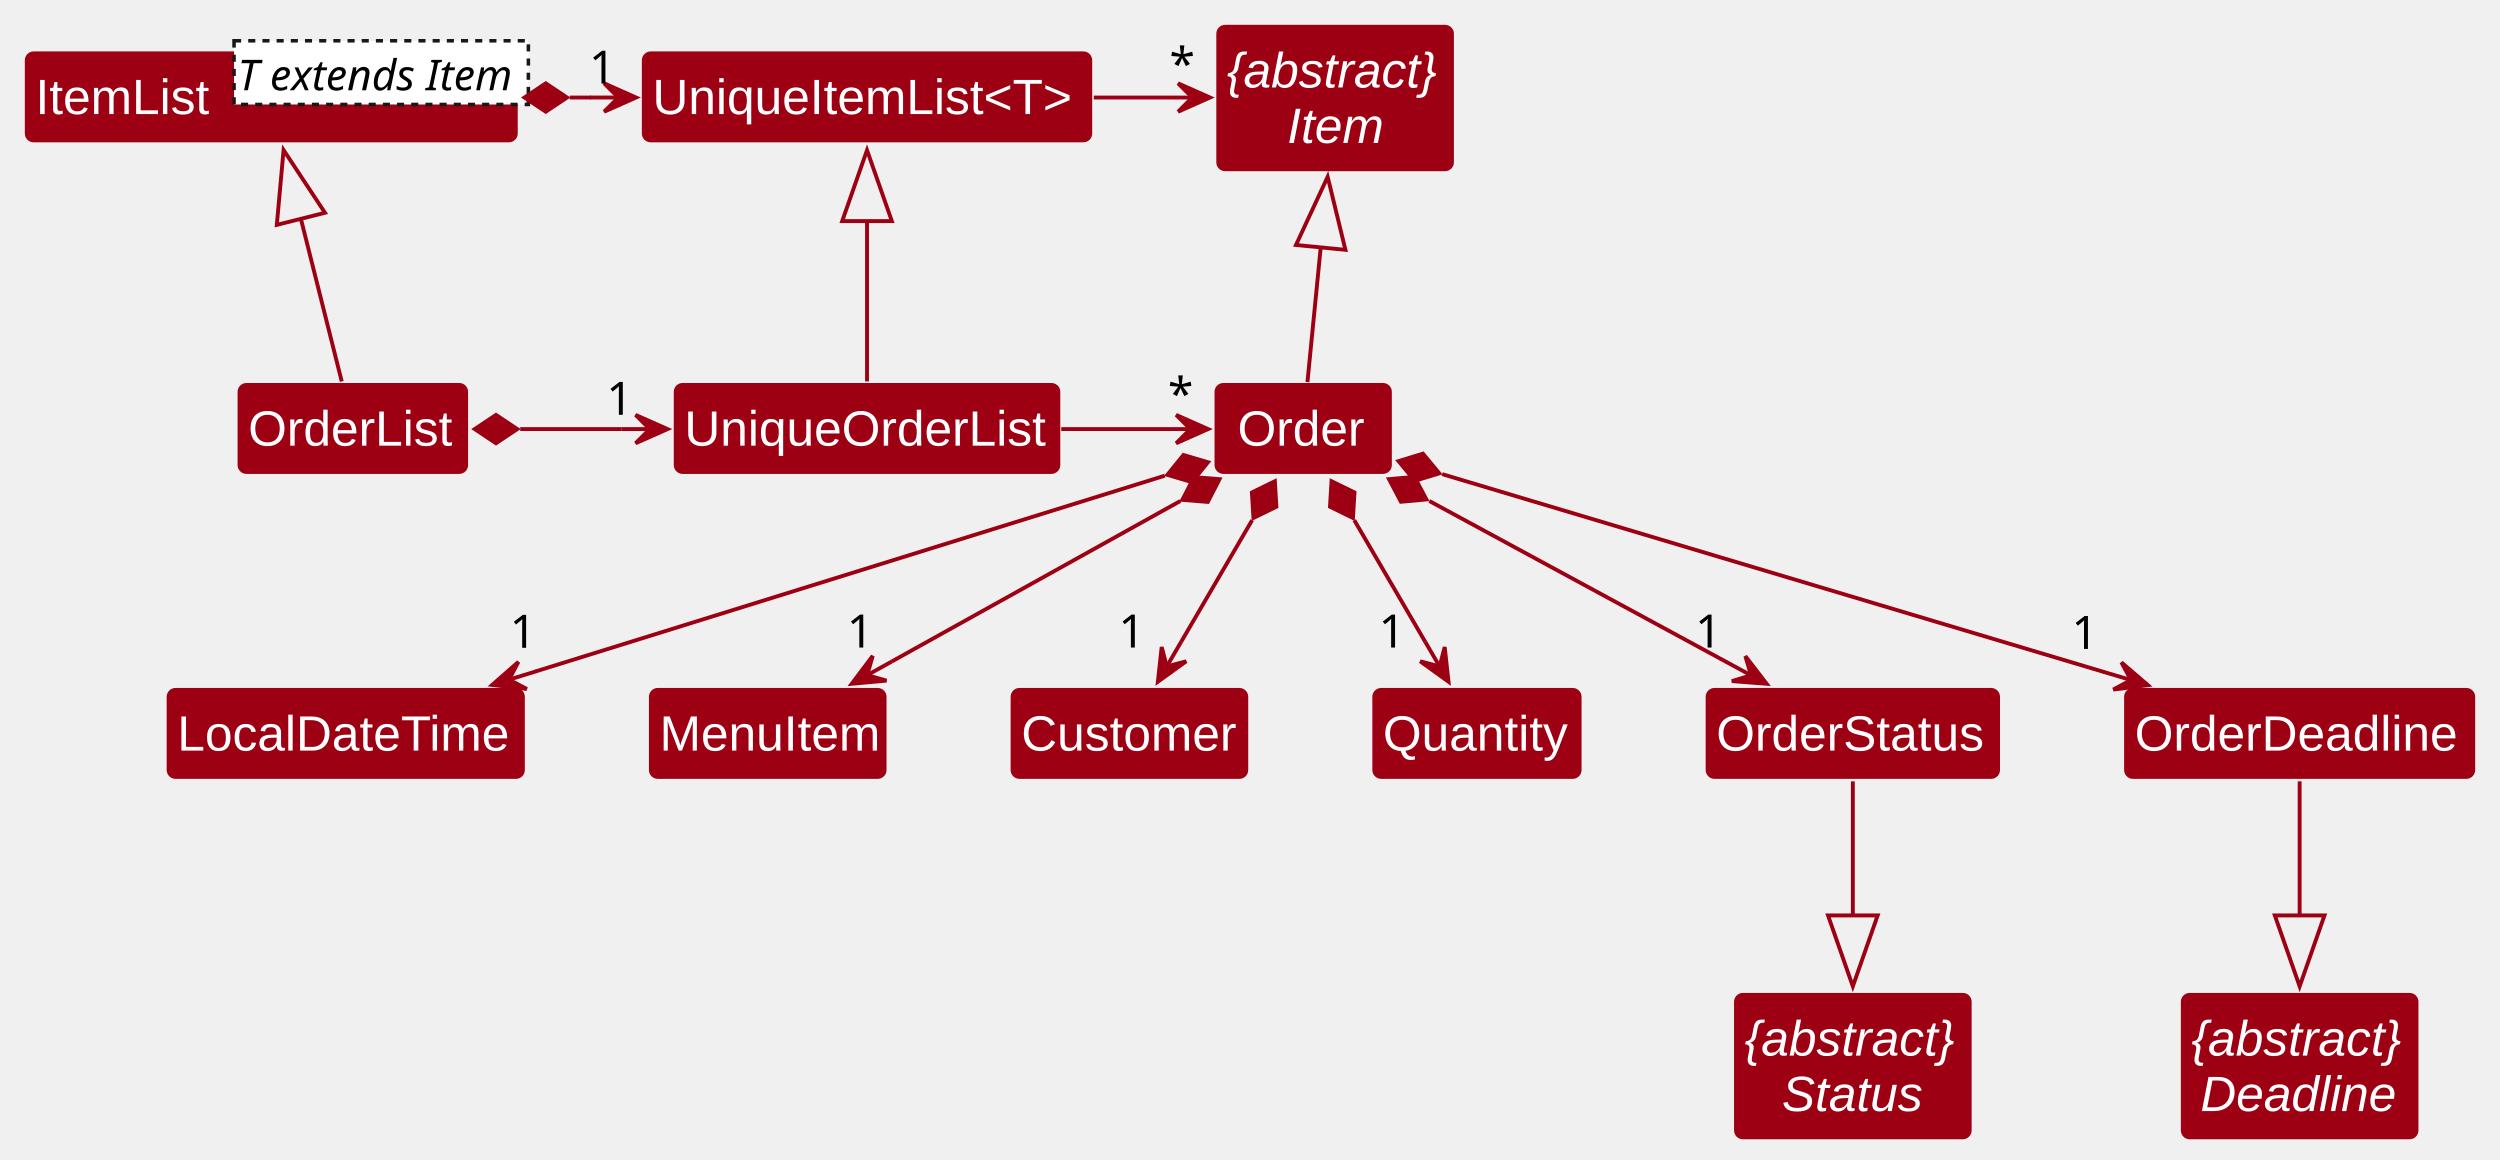
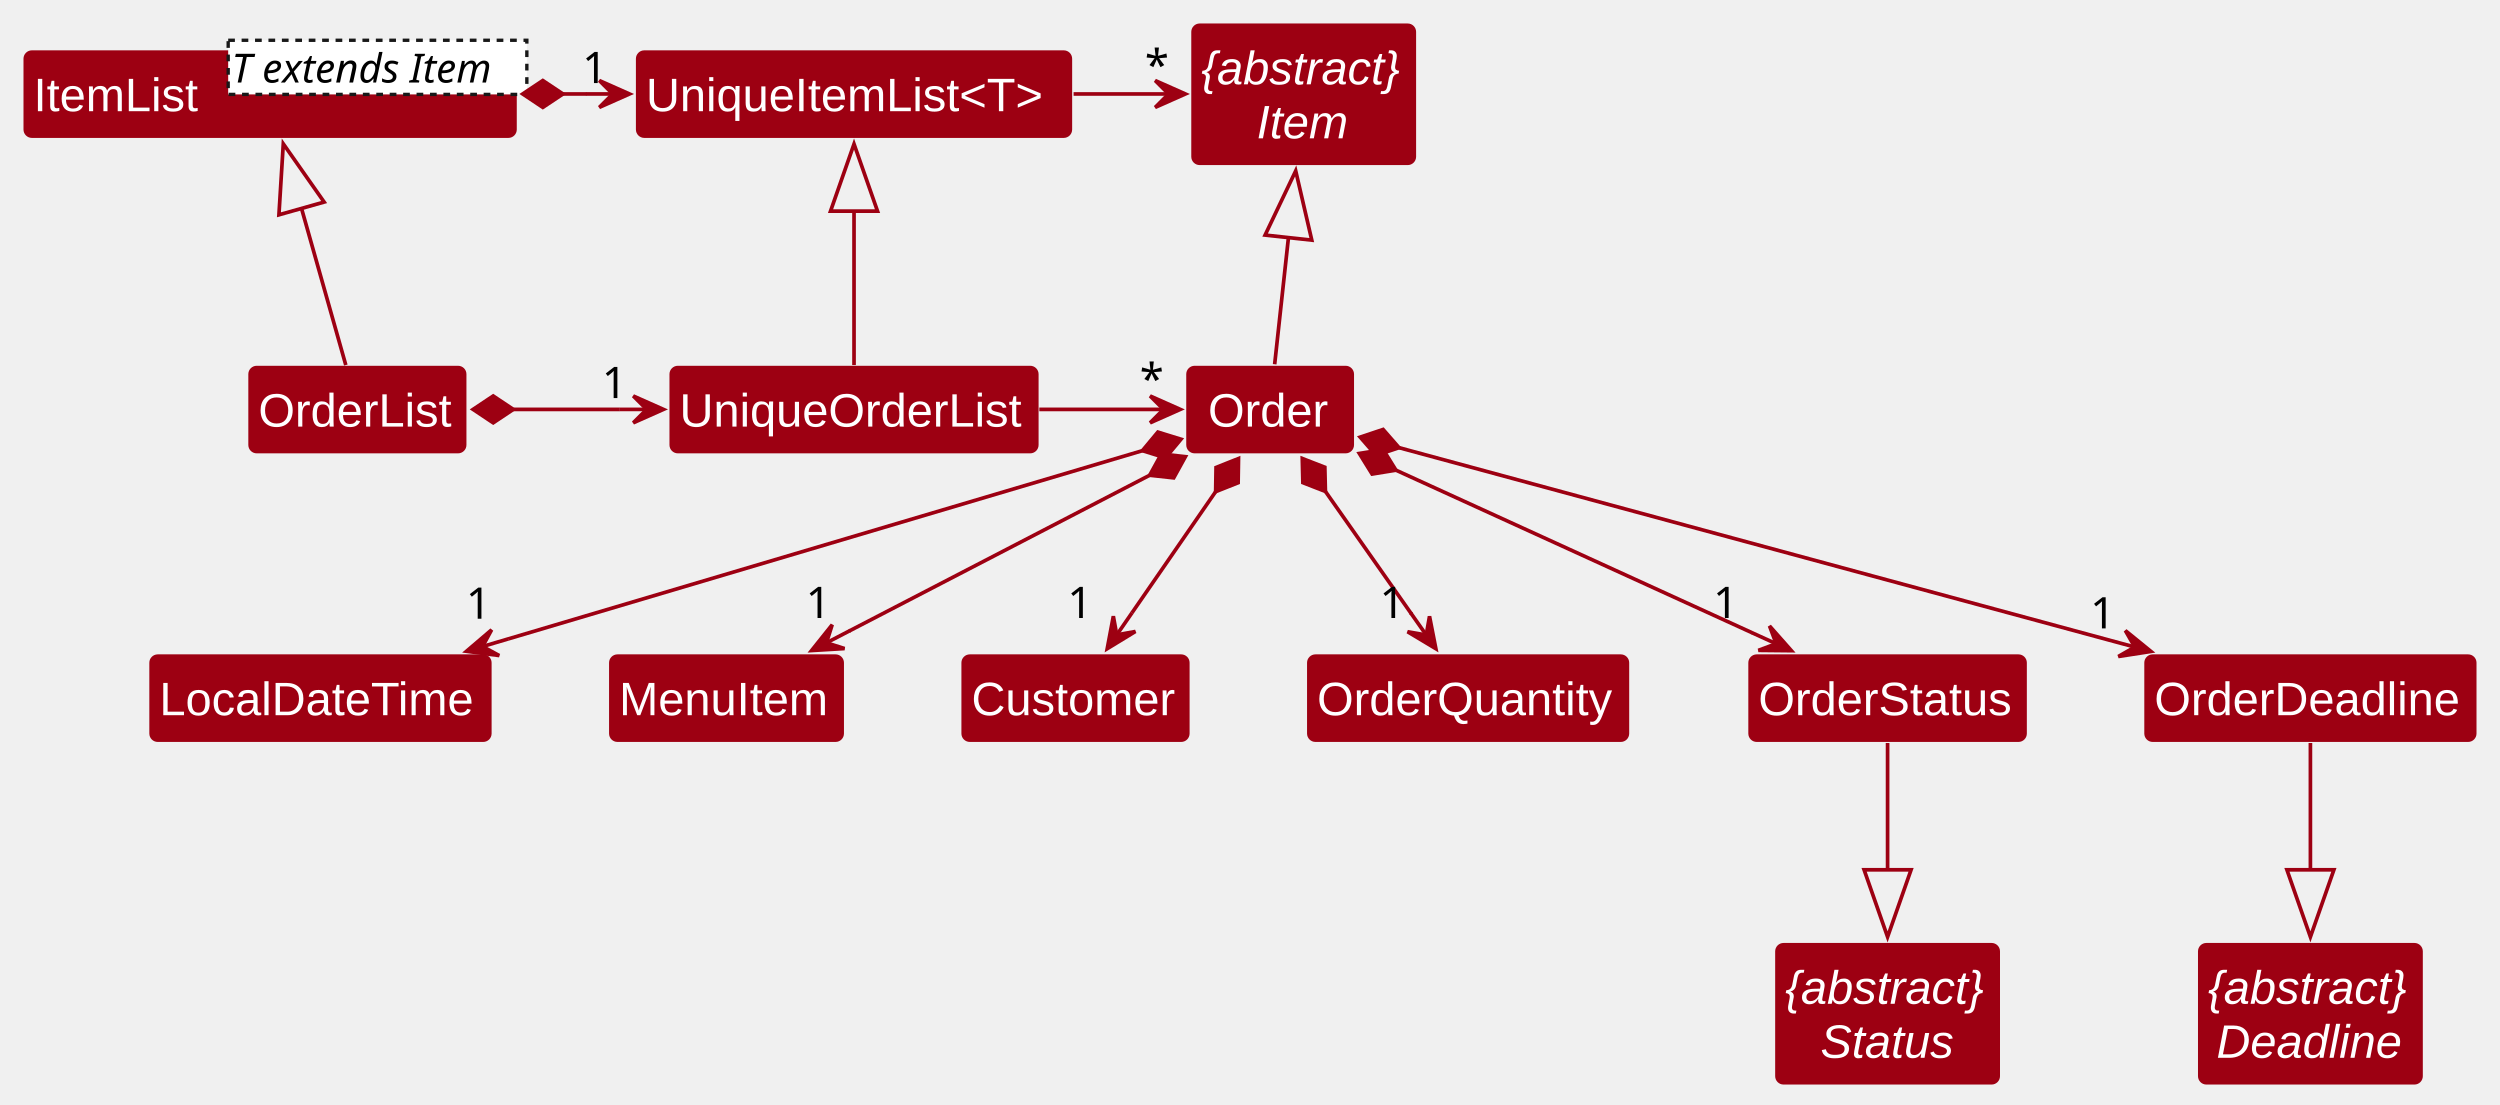
- <svg xmlns="http://www.w3.org/2000/svg" contentStyleType="text/css" height="327px" preserveAspectRatio="none" style="width:705px;height:327px;background:#FFFFFF;" version="1.1" viewBox="0 0 705 327" width="705px" zoomAndPan="magnify">
+ <svg xmlns="http://www.w3.org/2000/svg" contentStyleType="text/css" height="329px" preserveAspectRatio="none" style="width:745px;height:329px;background:#FFFFFF;" version="1.1" viewBox="0 0 745 329" width="745px" zoomAndPan="magnify">
  <defs />
  <g>
    <g id="elem_Item">
-       <rect codeLine="9" fill="#9D0012" height="41.281" id="Item" rx="2.5" ry="2.5" style="stroke:#181818;stroke-width:0.0;" width="67" x="343" y="7" />
-       <text fill="#FFFFFF" font-family="Arial" font-size="14" font-style="italic" lengthAdjust="spacing" textLength="61" x="346" y="24.674">{abstract}
-             </text>
-       <text fill="#FFFFFF" font-family="Arial" font-size="14" font-style="italic" lengthAdjust="spacing" textLength="27" x="363" y="40.315">Item
-             </text>
+       <rect codeLine="9" fill="#9D0012" height="42.197" id="Item" rx="2.5" ry="2.5" style="stroke:#181818;stroke-width:0.0;" width="67" x="355" y="7" />
+       <text fill="#FFFFFF" font-family="Arial" font-size="14" font-style="italic" lengthAdjust="spacing" textLength="61" x="358" y="25.132">{abstract}</text>
+       <text fill="#FFFFFF" font-family="Arial" font-size="14" font-style="italic" lengthAdjust="spacing" textLength="28" x="374.5" y="41.23">Item</text>
    </g>
    <g id="elem_Deadline">
-       <rect codeLine="10" fill="#9D0012" height="41.281" id="Deadline" rx="2.5" ry="2.5" style="stroke:#181818;stroke-width:0.0;" width="67" x="615" y="280" />
-       <text fill="#FFFFFF" font-family="Arial" font-size="14" font-style="italic" lengthAdjust="spacing" textLength="61" x="618" y="297.674">{abstract}
-             </text>
-       <text fill="#FFFFFF" font-family="Arial" font-size="14" font-style="italic" lengthAdjust="spacing" textLength="56" x="620.5" y="313.315">Deadline
-             </text>
+       <rect codeLine="10" fill="#9D0012" height="42.197" id="Deadline" rx="2.5" ry="2.5" style="stroke:#181818;stroke-width:0.0;" width="67" x="655" y="281" />
+       <text fill="#FFFFFF" font-family="Arial" font-size="14" font-style="italic" lengthAdjust="spacing" textLength="61" x="658" y="299.132">{abstract}</text>
+       <text fill="#FFFFFF" font-family="Arial" font-size="14" font-style="italic" lengthAdjust="spacing" textLength="56" x="660.5" y="315.231">Deadline</text>
    </g>
    <g id="elem_Status">
-       <rect codeLine="11" fill="#9D0012" height="41.281" id="Status" rx="2.5" ry="2.5" style="stroke:#181818;stroke-width:0.0;" width="67" x="489" y="280" />
-       <text fill="#FFFFFF" font-family="Arial" font-size="14" font-style="italic" lengthAdjust="spacing" textLength="61" x="492" y="297.674">{abstract}
-             </text>
-       <text fill="#FFFFFF" font-family="Arial" font-size="14" font-style="italic" lengthAdjust="spacing" textLength="40" x="502.5" y="313.315">Status
-             </text>
+       <rect codeLine="11" fill="#9D0012" height="42.197" id="Status" rx="2.5" ry="2.5" style="stroke:#181818;stroke-width:0.0;" width="67" x="529" y="281" />
+       <text fill="#FFFFFF" font-family="Arial" font-size="14" font-style="italic" lengthAdjust="spacing" textLength="61" x="532" y="299.132">{abstract}</text>
+       <text fill="#FFFFFF" font-family="Arial" font-size="14" font-style="italic" lengthAdjust="spacing" textLength="40" x="542.5" y="315.231">Status</text>
    </g>
    <g id="elem_UniqueItemList">
-       <rect codeLine="12" fill="#9D0012" height="25.641" id="UniqueItemList" rx="2.5" ry="2.5" style="stroke:#181818;stroke-width:0.0;" width="127" x="181" y="14.5" />
-       <text fill="#FFFFFF" font-family="Arial" font-size="14" lengthAdjust="spacing" textLength="117" x="184" y="32.174">UniqueItemList&lt;T&gt;
-             </text>
+       <rect codeLine="12" fill="#9D0012" height="26.099" id="UniqueItemList" rx="2.5" ry="2.5" style="stroke:#181818;stroke-width:0.0;" width="130" x="189.5" y="15" />
+       <text fill="#FFFFFF" font-family="Arial" font-size="14" lengthAdjust="spacing" textLength="120" x="192.5" y="33.132">UniqueItemList&lt;T&gt;</text>
    </g>
    <g id="elem_ItemList">
-       <rect codeLine="24" fill="#9D0012" height="25.641" id="ItemList" rx="2.5" ry="2.5" style="stroke:#181818;stroke-width:0.0;" width="139" x="7" y="14.5" />
-       <text fill="#FFFFFF" font-family="Arial" font-size="14" lengthAdjust="spacing" textLength="48" x="10" y="32.174">ItemList
-             </text>
-       <rect fill="#FFFFFF" height="17.961" style="stroke:#181818;stroke-width:1.0;stroke-dasharray:2.0,2.0;" width="83" x="66" y="11.5" />
-       <text fill="#000000" font-family="sans-serif" font-size="12" font-style="italic" lengthAdjust="spacing" textLength="81" x="67" y="25.449">T extends Item
-             </text>
+       <rect codeLine="24" fill="#9D0012" height="26.099" id="ItemList" rx="2.5" ry="2.5" style="stroke:#181818;stroke-width:0.0;" width="147" x="7" y="15" />
+       <text fill="#FFFFFF" font-family="Arial" font-size="14" lengthAdjust="spacing" textLength="50" x="10" y="33.132">ItemList</text>
+       <rect fill="#FFFFFF" height="16.133" style="stroke:#181818;stroke-width:1.0;stroke-dasharray:2.0,2.0;" width="89" x="68" y="12" />
+       <text fill="#000000" font-family="sans-serif" font-size="12" font-style="italic" lengthAdjust="spacing" textLength="87" x="69" y="24.602">T extends Item</text>
    </g>
    <g id="elem_LocalDateTime">
-       <rect codeLine="15" fill="#9D0012" height="25.641" id="LocalDateTime" rx="2.5" ry="2.5" style="stroke:#181818;stroke-width:0.0;" width="101" x="47" y="194" />
-       <text fill="#FFFFFF" font-family="Arial" font-size="14" lengthAdjust="spacing" textLength="95" x="50" y="211.674">LocalDateTime
-             </text>
+       <rect codeLine="15" fill="#9D0012" height="26.099" id="LocalDateTime" rx="2.5" ry="2.5" style="stroke:#181818;stroke-width:0.0;" width="102" x="44.5" y="195" />
+       <text fill="#FFFFFF" font-family="Arial" font-size="14" lengthAdjust="spacing" textLength="96" x="47.5" y="213.132">LocalDateTime</text>
    </g>
    <g id="elem_Order">
-       <rect codeLine="16" fill="#9D0012" height="25.641" id="Order" rx="2.5" ry="2.5" style="stroke:#181818;stroke-width:0.0;" width="50" x="342.5" y="108" />
-       <text fill="#FFFFFF" font-family="Arial" font-size="14" lengthAdjust="spacing" textLength="37" x="349" y="125.674">Order
-             </text>
+       <rect codeLine="16" fill="#9D0012" height="26.099" id="Order" rx="2.5" ry="2.5" style="stroke:#181818;stroke-width:0.0;" width="50" x="353.5" y="109" />
+       <text fill="#FFFFFF" font-family="Arial" font-size="14" lengthAdjust="spacing" textLength="37" x="360" y="127.132">Order</text>
    </g>
    <g id="elem_MenuItem">
-       <rect codeLine="17" fill="#9D0012" height="25.641" id="MenuItem" rx="2.5" ry="2.5" style="stroke:#181818;stroke-width:0.0;" width="67" x="183" y="194" />
-       <text fill="#FFFFFF" font-family="Arial" font-size="14" lengthAdjust="spacing" textLength="61" x="186" y="211.674">MenuItem
-             </text>
+       <rect codeLine="17" fill="#9D0012" height="26.099" id="MenuItem" rx="2.5" ry="2.5" style="stroke:#181818;stroke-width:0.0;" width="70" x="181.5" y="195" />
+       <text fill="#FFFFFF" font-family="Arial" font-size="14" lengthAdjust="spacing" textLength="64" x="184.5" y="213.132">MenuItem</text>
    </g>
    <g id="elem_Customer">
-       <rect codeLine="18" fill="#9D0012" height="25.641" id="Customer" rx="2.5" ry="2.5" style="stroke:#181818;stroke-width:0.0;" width="67" x="285" y="194" />
-       <text fill="#FFFFFF" font-family="Arial" font-size="14" lengthAdjust="spacing" textLength="61" x="288" y="211.674">Customer
-             </text>
+       <rect codeLine="18" fill="#9D0012" height="26.099" id="Customer" rx="2.5" ry="2.5" style="stroke:#181818;stroke-width:0.0;" width="68" x="286.5" y="195" />
+       <text fill="#FFFFFF" font-family="Arial" font-size="14" lengthAdjust="spacing" textLength="62" x="289.5" y="213.132">Customer</text>
    </g>
-     <g id="elem_Quantity">
-       <rect codeLine="19" fill="#9D0012" height="25.641" id="Quantity" rx="2.5" ry="2.5" style="stroke:#181818;stroke-width:0.0;" width="59" x="387" y="194" />
-       <text fill="#FFFFFF" font-family="Arial" font-size="14" lengthAdjust="spacing" textLength="53" x="390" y="211.674">Quantity
-             </text>
+     <g id="elem_OrderQuantity">
+       <rect codeLine="19" fill="#9D0012" height="26.099" id="OrderQuantity" rx="2.5" ry="2.5" style="stroke:#181818;stroke-width:0.0;" width="96" x="389.5" y="195" />
+       <text fill="#FFFFFF" font-family="Arial" font-size="14" lengthAdjust="spacing" textLength="90" x="392.5" y="213.132">OrderQuantity</text>
    </g>
    <g id="elem_OrderStatus">
-       <rect codeLine="20" fill="#9D0012" height="25.641" id="OrderStatus" rx="2.5" ry="2.5" style="stroke:#181818;stroke-width:0.0;" width="83" x="481" y="194" />
-       <text fill="#FFFFFF" font-family="Arial" font-size="14" lengthAdjust="spacing" textLength="77" x="484" y="211.674">OrderStatus
-             </text>
+       <rect codeLine="20" fill="#9D0012" height="26.099" id="OrderStatus" rx="2.5" ry="2.5" style="stroke:#181818;stroke-width:0.0;" width="83" x="521" y="195" />
+       <text fill="#FFFFFF" font-family="Arial" font-size="14" lengthAdjust="spacing" textLength="77" x="524" y="213.132">OrderStatus</text>
    </g>
    <g id="elem_OrderDeadline">
-       <rect codeLine="21" fill="#9D0012" height="25.641" id="OrderDeadline" rx="2.5" ry="2.5" style="stroke:#181818;stroke-width:0.0;" width="99" x="599" y="194" />
-       <text fill="#FFFFFF" font-family="Arial" font-size="14" lengthAdjust="spacing" textLength="93" x="602" y="211.674">OrderDeadline
-             </text>
+       <rect codeLine="21" fill="#9D0012" height="26.099" id="OrderDeadline" rx="2.5" ry="2.5" style="stroke:#181818;stroke-width:0.0;" width="99" x="639" y="195" />
+       <text fill="#FFFFFF" font-family="Arial" font-size="14" lengthAdjust="spacing" textLength="93" x="642" y="213.132">OrderDeadline</text>
    </g>
    <g id="elem_OrderList">
-       <rect codeLine="22" fill="#9D0012" height="25.641" id="OrderList" rx="2.5" ry="2.5" style="stroke:#181818;stroke-width:0.0;" width="65" x="67" y="108" />
-       <text fill="#FFFFFF" font-family="Arial" font-size="14" lengthAdjust="spacing" textLength="59" x="70" y="125.674">OrderList
-             </text>
+       <rect codeLine="22" fill="#9D0012" height="26.099" id="OrderList" rx="2.5" ry="2.5" style="stroke:#181818;stroke-width:0.0;" width="65" x="74" y="109" />
+       <text fill="#FFFFFF" font-family="Arial" font-size="14" lengthAdjust="spacing" textLength="59" x="77" y="127.132">OrderList</text>
    </g>
    <g id="elem_UniqueOrderList">
-       <rect codeLine="23" fill="#9D0012" height="25.641" id="UniqueOrderList" rx="2.5" ry="2.5" style="stroke:#181818;stroke-width:0.0;" width="109" x="190" y="108" />
-       <text fill="#FFFFFF" font-family="Arial" font-size="14" lengthAdjust="spacing" textLength="103" x="193" y="125.674">UniqueOrderList
-             </text>
+       <rect codeLine="23" fill="#9D0012" height="26.099" id="UniqueOrderList" rx="2.5" ry="2.5" style="stroke:#181818;stroke-width:0.0;" width="110" x="199.5" y="109" />
+       <text fill="#FFFFFF" font-family="Arial" font-size="14" lengthAdjust="spacing" textLength="104" x="202.5" y="127.132">UniqueOrderList</text>
    </g>
    <g id="link_ItemList_OrderList">
-       <path d="M84.83,61.64 C88.84,77.6 93.42,95.79 96.37,107.56 " fill="none" id="ItemList-backto-OrderList" style="stroke:#9D0012;stroke-width:1.1;" />
-       <polygon fill="none" points="78.06,63.41,79.97,42.31,91.64,60,78.06,63.41" style="stroke:#9D0012;stroke-width:1.1;" />
+       <path d="M89.79,61.89 C94.4,78.18 99.68,96.86 103.05,108.79 " fill="none" id="ItemList-backto-OrderList" style="stroke:#9D0012;stroke-width:1.1;" />
+       <polygon fill="none" points="83.12,64.01,84.42,42.86,96.59,60.21,83.12,64.01" style="stroke:#9D0012;stroke-width:1.1;" />
    </g>
    <g id="link_UniqueItemList_UniqueOrderList">
-       <path d="M244.5,62.19 C244.5,78.03 244.5,95.93 244.5,107.56 " fill="none" id="UniqueItemList-backto-UniqueOrderList" style="stroke:#9D0012;stroke-width:1.1;" />
-       <polygon fill="none" points="237.5,62.35,244.5,42.35,251.5,62.35,237.5,62.35" style="stroke:#9D0012;stroke-width:1.1;" />
+       <path d="M254.5,62.73 C254.5,78.82 254.5,97.07 254.5,108.79 " fill="none" id="UniqueItemList-backto-UniqueOrderList" style="stroke:#9D0012;stroke-width:1.1;" />
+       <polygon fill="none" points="247.5,62.92,254.5,42.92,261.5,62.92,247.5,62.92" style="stroke:#9D0012;stroke-width:1.1;" />
    </g>
    <g id="link_ItemList_UniqueItemList">
-       <path codeLine="27" d="M160.67,27.5 C162.67,27.5 164.67,27.5 166.67,27.5 " fill="none" id="ItemList-UniqueItemList" style="stroke:#9D0012;stroke-width:1.1;" />
-       <polygon fill="#9D0012" points="147.9,27.5,153.9,31.5,159.9,27.5,153.9,23.5,147.9,27.5" style="stroke:#9D0012;stroke-width:1.1;" />
-       <polygon fill="#9D0012" points="179.37,27.5,170.37,23.5,174.37,27.5,170.37,31.5,179.37,27.5" style="stroke:#9D0012;stroke-width:1.1;" />
-       <line style="stroke:#9D0012;stroke-width:1.1;" x1="174.37" x2="166.37" y1="27.5" y2="27.5" />
-       <text fill="#000000" font-family="sans-serif" font-size="13" lengthAdjust="spacing" textLength="7" x="166.119" y="23.583">1
-             </text>
+       <path codeLine="27" d="M167.76,28 C167.76,28 172.72,28 174.74,28 " fill="none" id="ItemList-UniqueItemList" style="stroke:#9D0012;stroke-width:1.1;" />
+       <polygon fill="#9D0012" points="187.59,28,178.59,24,182.59,28,178.59,32,187.59,28" style="stroke:#9D0012;stroke-width:1.1;" />
+       <line style="stroke:#9D0012;stroke-width:1.1;" x1="182.59" x2="174.59" y1="28" y2="28" />
+       <polygon fill="#9D0012" points="155.76,28,161.76,32,167.76,28,161.76,24,155.76,28" style="stroke:#9D0012;stroke-width:1.1;" />
+       <text fill="#000000" font-family="sans-serif" font-size="13" lengthAdjust="spacing" textLength="8" x="173.509" y="24.76">1</text>
    </g>
    <g id="link_UniqueItemList_Item">
-       <path codeLine="28" d="M308.44,27.5 C317.73,27.5 327.02,27.5 336.3,27.5 " fill="none" id="UniqueItemList-to-Item" style="stroke:#9D0012;stroke-width:1.1;" />
-       <polygon fill="#9D0012" points="341.22,27.5,332.22,23.5,336.22,27.5,332.22,31.5,341.22,27.5" style="stroke:#9D0012;stroke-width:1.1;" />
-       <text fill="#000000" font-family="sans-serif" font-size="13" lengthAdjust="spacing" textLength="5" x="329.796" y="22.67">*
-             </text>
+       <path codeLine="28" d="M319.93,28 C329.45,28 338.97,28 348.49,28 " fill="none" id="UniqueItemList-to-Item" style="stroke:#9D0012;stroke-width:1.1;" />
+       <polygon fill="#9D0012" points="353.24,28,344.24,24,348.24,28,344.24,32,353.24,28" style="stroke:#9D0012;stroke-width:1.1;" />
+       <text fill="#000000" font-family="sans-serif" font-size="13" lengthAdjust="spacing" textLength="6" x="341.17" y="24.033">*</text>
    </g>
    <g id="link_OrderList_UniqueOrderList">
-       <path codeLine="30" d="M146.7,121 C156.23,121 165.75,121 175.28,121 " fill="none" id="OrderList-UniqueOrderList" style="stroke:#9D0012;stroke-width:1.1;" />
-       <polygon fill="#9D0012" points="133.87,121,139.87,125,145.87,121,139.87,117,133.87,121" style="stroke:#9D0012;stroke-width:1.1;" />
-       <polygon fill="#9D0012" points="188.23,121,179.23,117,183.23,121,179.23,125,188.23,121" style="stroke:#9D0012;stroke-width:1.1;" />
-       <line style="stroke:#9D0012;stroke-width:1.1;" x1="183.23" x2="175.23" y1="121" y2="121" />
-       <text fill="#000000" font-family="sans-serif" font-size="13" lengthAdjust="spacing" textLength="7" x="171.019" y="116.981">1
-             </text>
+       <path codeLine="30" d="M152.97,122 C152.97,122 174.45,122 184.72,122 " fill="none" id="OrderList-UniqueOrderList" style="stroke:#9D0012;stroke-width:1.1;" />
+       <polygon fill="#9D0012" points="197.71,122,188.71,118,192.71,122,188.71,126,197.71,122" style="stroke:#9D0012;stroke-width:1.1;" />
+       <line style="stroke:#9D0012;stroke-width:1.1;" x1="192.71" x2="184.71" y1="122" y2="122" />
+       <polygon fill="#9D0012" points="140.97,122,146.97,126,152.97,122,146.97,118,140.97,122" style="stroke:#9D0012;stroke-width:1.1;" />
+       <text fill="#000000" font-family="sans-serif" font-size="13" lengthAdjust="spacing" textLength="8" x="179.369" y="118.621">1</text>
    </g>
    <g id="link_UniqueOrderList_Order">
-       <path codeLine="31" d="M299.27,121 C311.45,121 323.63,121 335.81,121 " fill="none" id="UniqueOrderList-to-Order" style="stroke:#9D0012;stroke-width:1.1;" />
-       <polygon fill="#9D0012" points="340.67,121,331.67,117,335.67,121,331.67,125,340.67,121" style="stroke:#9D0012;stroke-width:1.1;" />
-       <text fill="#000000" font-family="sans-serif" font-size="13" lengthAdjust="spacing" textLength="5" x="329.356" y="115.729">*
-             </text>
+       <path codeLine="31" d="M309.72,122 C322.07,122 334.43,122 346.78,122 " fill="none" id="UniqueOrderList-to-Order" style="stroke:#9D0012;stroke-width:1.1;" />
+       <polygon fill="#9D0012" points="351.73,122,342.73,118,346.73,122,342.73,126,351.73,122" style="stroke:#9D0012;stroke-width:1.1;" />
+       <text fill="#000000" font-family="sans-serif" font-size="13" lengthAdjust="spacing" textLength="6" x="339.645" y="117.581">*</text>
    </g>
    <g id="link_Order_MenuItem">
-       <path codeLine="32" d="M332.85,141.28 C308.48,154.83 275.98,172.91 251.53,186.51 " fill="none" id="Order-MenuItem" style="stroke:#9D0012;stroke-width:1.1;" />
-       <polygon fill="#9D0012" points="343.9,135.13,336.712,134.553,333.414,140.965,340.602,141.543,343.9,135.13" style="stroke:#9D0012;stroke-width:1.1;" />
-       <polygon fill="#9D0012" points="240.19,192.82,249.999,191.939,244.559,190.388,246.109,184.948,240.19,192.82" style="stroke:#9D0012;stroke-width:1.1;" />
-       <line style="stroke:#9D0012;stroke-width:1.1;" x1="244.559" x2="251.555" y1="190.388" y2="186.5" />
-       <text fill="#000000" font-family="sans-serif" font-size="13" lengthAdjust="spacing" textLength="7" x="238.828" y="182.604">1
-             </text>
+       <path codeLine="32" d="M342.6,141.62 C342.6,141.62 279.54,174.31 253.05,188.05 " fill="none" id="Order-MenuItem" style="stroke:#9D0012;stroke-width:1.1;" />
+       <polygon fill="#9D0012" points="241.85,193.86,251.681,193.268,246.289,191.558,247.998,186.166,241.85,193.86" style="stroke:#9D0012;stroke-width:1.1;" />
+       <line style="stroke:#9D0012;stroke-width:1.1;" x1="246.289" x2="253.385" y1="191.558" y2="187.87" />
+       <polygon fill="#9D0012" points="353.25,136.09,346.082,135.305,342.6,141.62,349.768,142.405,353.25,136.09" style="stroke:#9D0012;stroke-width:1.1;" />
+       <text fill="#000000" font-family="sans-serif" font-size="13" lengthAdjust="spacing" textLength="8" x="240.125" y="184.172">1</text>
    </g>
    <g id="link_Order_OrderDeadline">
-       <path codeLine="33" d="M406.69,133.71 C455.3,148.25 538.49,173.11 593.48,189.55 " fill="none" id="Order-OrderDeadline" style="stroke:#9D0012;stroke-width:1.1;" />
-       <polygon fill="#9D0012" points="394.38,130.04,398.981,135.593,405.876,133.481,401.275,127.928,394.38,130.04" style="stroke:#9D0012;stroke-width:1.1;" />
-       <polygon fill="#9D0012" points="605.71,193.21,598.237,186.795,600.92,191.775,595.941,194.458,605.71,193.21" style="stroke:#9D0012;stroke-width:1.1;" />
-       <line style="stroke:#9D0012;stroke-width:1.1;" x1="600.92" x2="593.255" y1="191.775" y2="189.485" />
-       <text fill="#000000" font-family="sans-serif" font-size="13" lengthAdjust="spacing" textLength="7" x="584.186" y="182.996">1
-             </text>
+       <path codeLine="33" d="M416.912,133.41 C416.912,133.41 566.33,173.9 628.55,190.76 " fill="none" id="Order-OrderDeadline" style="stroke:#9D0012;stroke-width:1.1;" />
+       <polygon fill="#9D0012" points="640.99,194.13,633.35,187.915,636.164,192.822,631.257,195.636,640.99,194.13" style="stroke:#9D0012;stroke-width:1.1;" />
+       <line style="stroke:#9D0012;stroke-width:1.1;" x1="636.164" x2="628.44" y1="192.822" y2="190.73" />
+       <polygon fill="#9D0012" points="405.33,130.27,410.075,135.7,416.912,133.41,412.168,127.979,405.33,130.27" style="stroke:#9D0012;stroke-width:1.1;" />
+       <text fill="#000000" font-family="sans-serif" font-size="13" lengthAdjust="spacing" textLength="8" x="622.876" y="187.261">1</text>
    </g>
    <g id="link_Order_OrderStatus">
-       <path codeLine="34" d="M403.07,141.28 C428.2,154.9 461.75,173.08 486.89,186.7 " fill="none" id="Order-OrderStatus" style="stroke:#9D0012;stroke-width:1.1;" />
-       <polygon fill="#9D0012" points="391.7,135.12,395.067,141.497,402.248,140.842,398.881,134.465,391.7,135.12" style="stroke:#9D0012;stroke-width:1.1;" />
-       <polygon fill="#9D0012" points="498.2,192.83,492.189,185.028,493.803,190.45,488.381,192.064,498.2,192.83" style="stroke:#9D0012;stroke-width:1.1;" />
-       <line style="stroke:#9D0012;stroke-width:1.1;" x1="493.803" x2="486.775" y1="190.45" y2="186.64" />
-       <text fill="#000000" font-family="sans-serif" font-size="13" lengthAdjust="spacing" textLength="7" x="478.045" y="182.604">1
-             </text>
+       <path codeLine="34" d="M415.996,140.113 C415.996,140.113 490.82,174.28 522.16,188.58 " fill="none" id="Order-OrderStatus" style="stroke:#9D0012;stroke-width:1.1;" />
+       <polygon fill="#9D0012" points="533.84,193.91,527.317,186.531,529.293,191.832,523.992,193.807,533.84,193.91" style="stroke:#9D0012;stroke-width:1.1;" />
+       <line style="stroke:#9D0012;stroke-width:1.1;" x1="529.293" x2="522.01" y1="191.832" y2="188.515" />
+       <polygon fill="#9D0012" points="405.08,135.13,408.877,141.261,415.996,140.113,412.199,133.983,405.08,135.13" style="stroke:#9D0012;stroke-width:1.1;" />
+       <text fill="#000000" font-family="sans-serif" font-size="13" lengthAdjust="spacing" textLength="8" x="510.518" y="184.158">1</text>
    </g>
    <g id="link_Order_Customer">
-       <path codeLine="35" d="M353.1,146.69 C346.78,157.52 339.38,170.21 333.05,181.06 " fill="none" id="Order-Customer" style="stroke:#9D0012;stroke-width:1.1;" />
-       <polygon fill="#9D0012" points="359.51,135.7,353.033,138.87,353.469,146.068,359.945,142.898,359.51,135.7" style="stroke:#9D0012;stroke-width:1.1;" />
-       <polygon fill="#9D0012" points="326.52,192.25,334.507,186.488,329.037,187.93,327.595,182.46,326.52,192.25" style="stroke:#9D0012;stroke-width:1.1;" />
-       <line style="stroke:#9D0012;stroke-width:1.1;" x1="329.037" x2="333.07" y1="187.93" y2="181.02" />
-       <text fill="#000000" font-family="sans-serif" font-size="13" lengthAdjust="spacing" textLength="7" x="315.409" y="182.604">1
-             </text>
+       <path codeLine="35" d="M362.263,146.516 C362.263,146.516 345,171.51 337.31,182.65 " fill="none" id="Order-Customer" style="stroke:#9D0012;stroke-width:1.1;" />
+       <polygon fill="#9D0012" points="329.95,193.31,338.358,188.181,332.793,189.197,331.777,183.632,329.95,193.31" style="stroke:#9D0012;stroke-width:1.1;" />
+       <line style="stroke:#9D0012;stroke-width:1.1;" x1="332.793" x2="337.34" y1="189.197" y2="182.615" />
+       <polygon fill="#9D0012" points="369.08,136.64,362.38,139.306,362.263,146.516,368.964,143.85,369.08,136.64" style="stroke:#9D0012;stroke-width:1.1;" />
+       <text fill="#000000" font-family="sans-serif" font-size="13" lengthAdjust="spacing" textLength="8" x="318.077" y="184.172">1</text>
    </g>
-     <g id="link_Order_Quantity">
-       <path codeLine="36" d="M381.9,146.69 C388.22,157.52 395.62,170.21 401.95,181.06 " fill="none" id="Order-Quantity" style="stroke:#9D0012;stroke-width:1.1;" />
-       <polygon fill="#9D0012" points="375.49,135.7,375.055,142.898,381.531,146.068,381.967,138.87,375.49,135.7" style="stroke:#9D0012;stroke-width:1.1;" />
-       <polygon fill="#9D0012" points="408.48,192.25,407.405,182.46,405.963,187.93,400.493,186.488,408.48,192.25" style="stroke:#9D0012;stroke-width:1.1;" />
-       <line style="stroke:#9D0012;stroke-width:1.1;" x1="405.963" x2="401.93" y1="187.93" y2="181.02" />
-       <text fill="#000000" font-family="sans-serif" font-size="13" lengthAdjust="spacing" textLength="7" x="388.797" y="182.604">1
-             </text>
+     <g id="link_Order_OrderQuantity">
+       <path codeLine="36" d="M394.975,146.452 C394.975,146.452 412.78,171.8 420.65,183.01 " fill="none" id="Order-OrderQuantity" style="stroke:#9D0012;stroke-width:1.1;" />
+       <polygon fill="#9D0012" points="427.89,193.32,425.993,183.656,425.017,189.228,419.445,188.252,427.89,193.32" style="stroke:#9D0012;stroke-width:1.1;" />
+       <line style="stroke:#9D0012;stroke-width:1.1;" x1="425.017" x2="420.415" y1="189.228" y2="182.675" />
+       <polygon fill="#9D0012" points="388.08,136.63,388.254,143.839,394.975,146.452,394.801,139.243,388.08,136.63" style="stroke:#9D0012;stroke-width:1.1;" />
+       <text fill="#000000" font-family="sans-serif" font-size="13" lengthAdjust="spacing" textLength="8" x="411.14" y="184.172">1</text>
    </g>
    <g id="link_Order_LocalDateTime">
-       <path codeLine="37" d="M328.48,134.14 C281.79,148.66 203.37,173.06 151.04,189.34 " fill="none" id="Order-LocalDateTime" style="stroke:#9D0012;stroke-width:1.1;" />
-       <polygon fill="#9D0012" points="340.65,130.35,333.733,128.31,329.19,133.911,336.107,135.95,340.65,130.35" style="stroke:#9D0012;stroke-width:1.1;" />
-       <polygon fill="#9D0012" points="138.79,193.15,148.573,194.289,143.563,191.661,146.191,186.652,138.79,193.15" style="stroke:#9D0012;stroke-width:1.1;" />
-       <line style="stroke:#9D0012;stroke-width:1.1;" x1="143.563" x2="151.205" y1="191.661" y2="189.295" />
-       <text fill="#000000" font-family="sans-serif" font-size="13" lengthAdjust="spacing" textLength="7" x="143.754" y="182.673">1
-             </text>
+       <path codeLine="37" d="M340.426,134.303 C340.426,134.303 207.01,173.9 151.4,190.41 " fill="none" id="Order-LocalDateTime" style="stroke:#9D0012;stroke-width:1.1;" />
+       <polygon fill="#9D0012" points="139.01,194.08,148.776,195.355,143.804,192.658,146.501,187.685,139.01,194.08" style="stroke:#9D0012;stroke-width:1.1;" />
+       <line style="stroke:#9D0012;stroke-width:1.1;" x1="143.804" x2="151.475" y1="192.658" y2="190.385" />
+       <polygon fill="#9D0012" points="351.93,130.89,345.04,128.762,340.426,134.303,347.315,136.431,351.93,130.89" style="stroke:#9D0012;stroke-width:1.1;" />
+       <text fill="#000000" font-family="sans-serif" font-size="13" lengthAdjust="spacing" textLength="8" x="138.857" y="184.377">1</text>
    </g>
    <g id="link_Item_Order">
-       <path codeLine="38" d="M372.46,69.58 C371.09,83.45 369.67,97.91 368.7,107.76 " fill="none" id="Item-backto-Order" style="stroke:#9D0012;stroke-width:1.1;" />
-       <polygon fill="none" points="365.47,69.08,374.4,49.86,379.41,70.45,365.47,69.08" style="stroke:#9D0012;stroke-width:1.1;" />
+       <path codeLine="38" d="M383.98,70.59 C382.48,84.38 380.92,98.71 379.85,108.55 " fill="none" id="Item-backto-Order" style="stroke:#9D0012;stroke-width:1.1;" />
+       <polygon fill="none" points="377,70.05,386.12,50.92,390.91,71.56,377,70.05" style="stroke:#9D0012;stroke-width:1.1;" />
    </g>
    <g id="link_OrderDeadline_Deadline">
-       <path codeLine="40" d="M648.5,220.34 C648.5,230.15 648.5,244.46 648.5,258.23 " fill="none" id="OrderDeadline-to-Deadline" style="stroke:#9D0012;stroke-width:1.1;" />
-       <polygon fill="none" points="655.5,258.15,648.5,278.15,641.5,258.15,655.5,258.15" style="stroke:#9D0012;stroke-width:1.1;" />
+       <path codeLine="40" d="M688.5,221.41 C688.5,231.21 688.5,245.48 688.5,259.24 " fill="none" id="OrderDeadline-to-Deadline" style="stroke:#9D0012;stroke-width:1.1;" />
+       <polygon fill="none" points="695.5,259.2,688.5,279.2,681.5,259.2,695.5,259.2" style="stroke:#9D0012;stroke-width:1.1;" />
    </g>
    <g id="link_OrderStatus_Status">
-       <path codeLine="41" d="M522.5,220.34 C522.5,230.15 522.5,244.46 522.5,258.23 " fill="none" id="OrderStatus-to-Status" style="stroke:#9D0012;stroke-width:1.1;" />
-       <polygon fill="none" points="529.5,258.15,522.5,278.15,515.5,258.15,529.5,258.15" style="stroke:#9D0012;stroke-width:1.1;" />
+       <path codeLine="41" d="M562.5,221.41 C562.5,231.21 562.5,245.48 562.5,259.24 " fill="none" id="OrderStatus-to-Status" style="stroke:#9D0012;stroke-width:1.1;" />
+       <polygon fill="none" points="569.5,259.2,562.5,279.2,555.5,259.2,569.5,259.2" style="stroke:#9D0012;stroke-width:1.1;" />
    </g>
  </g>
</svg>
